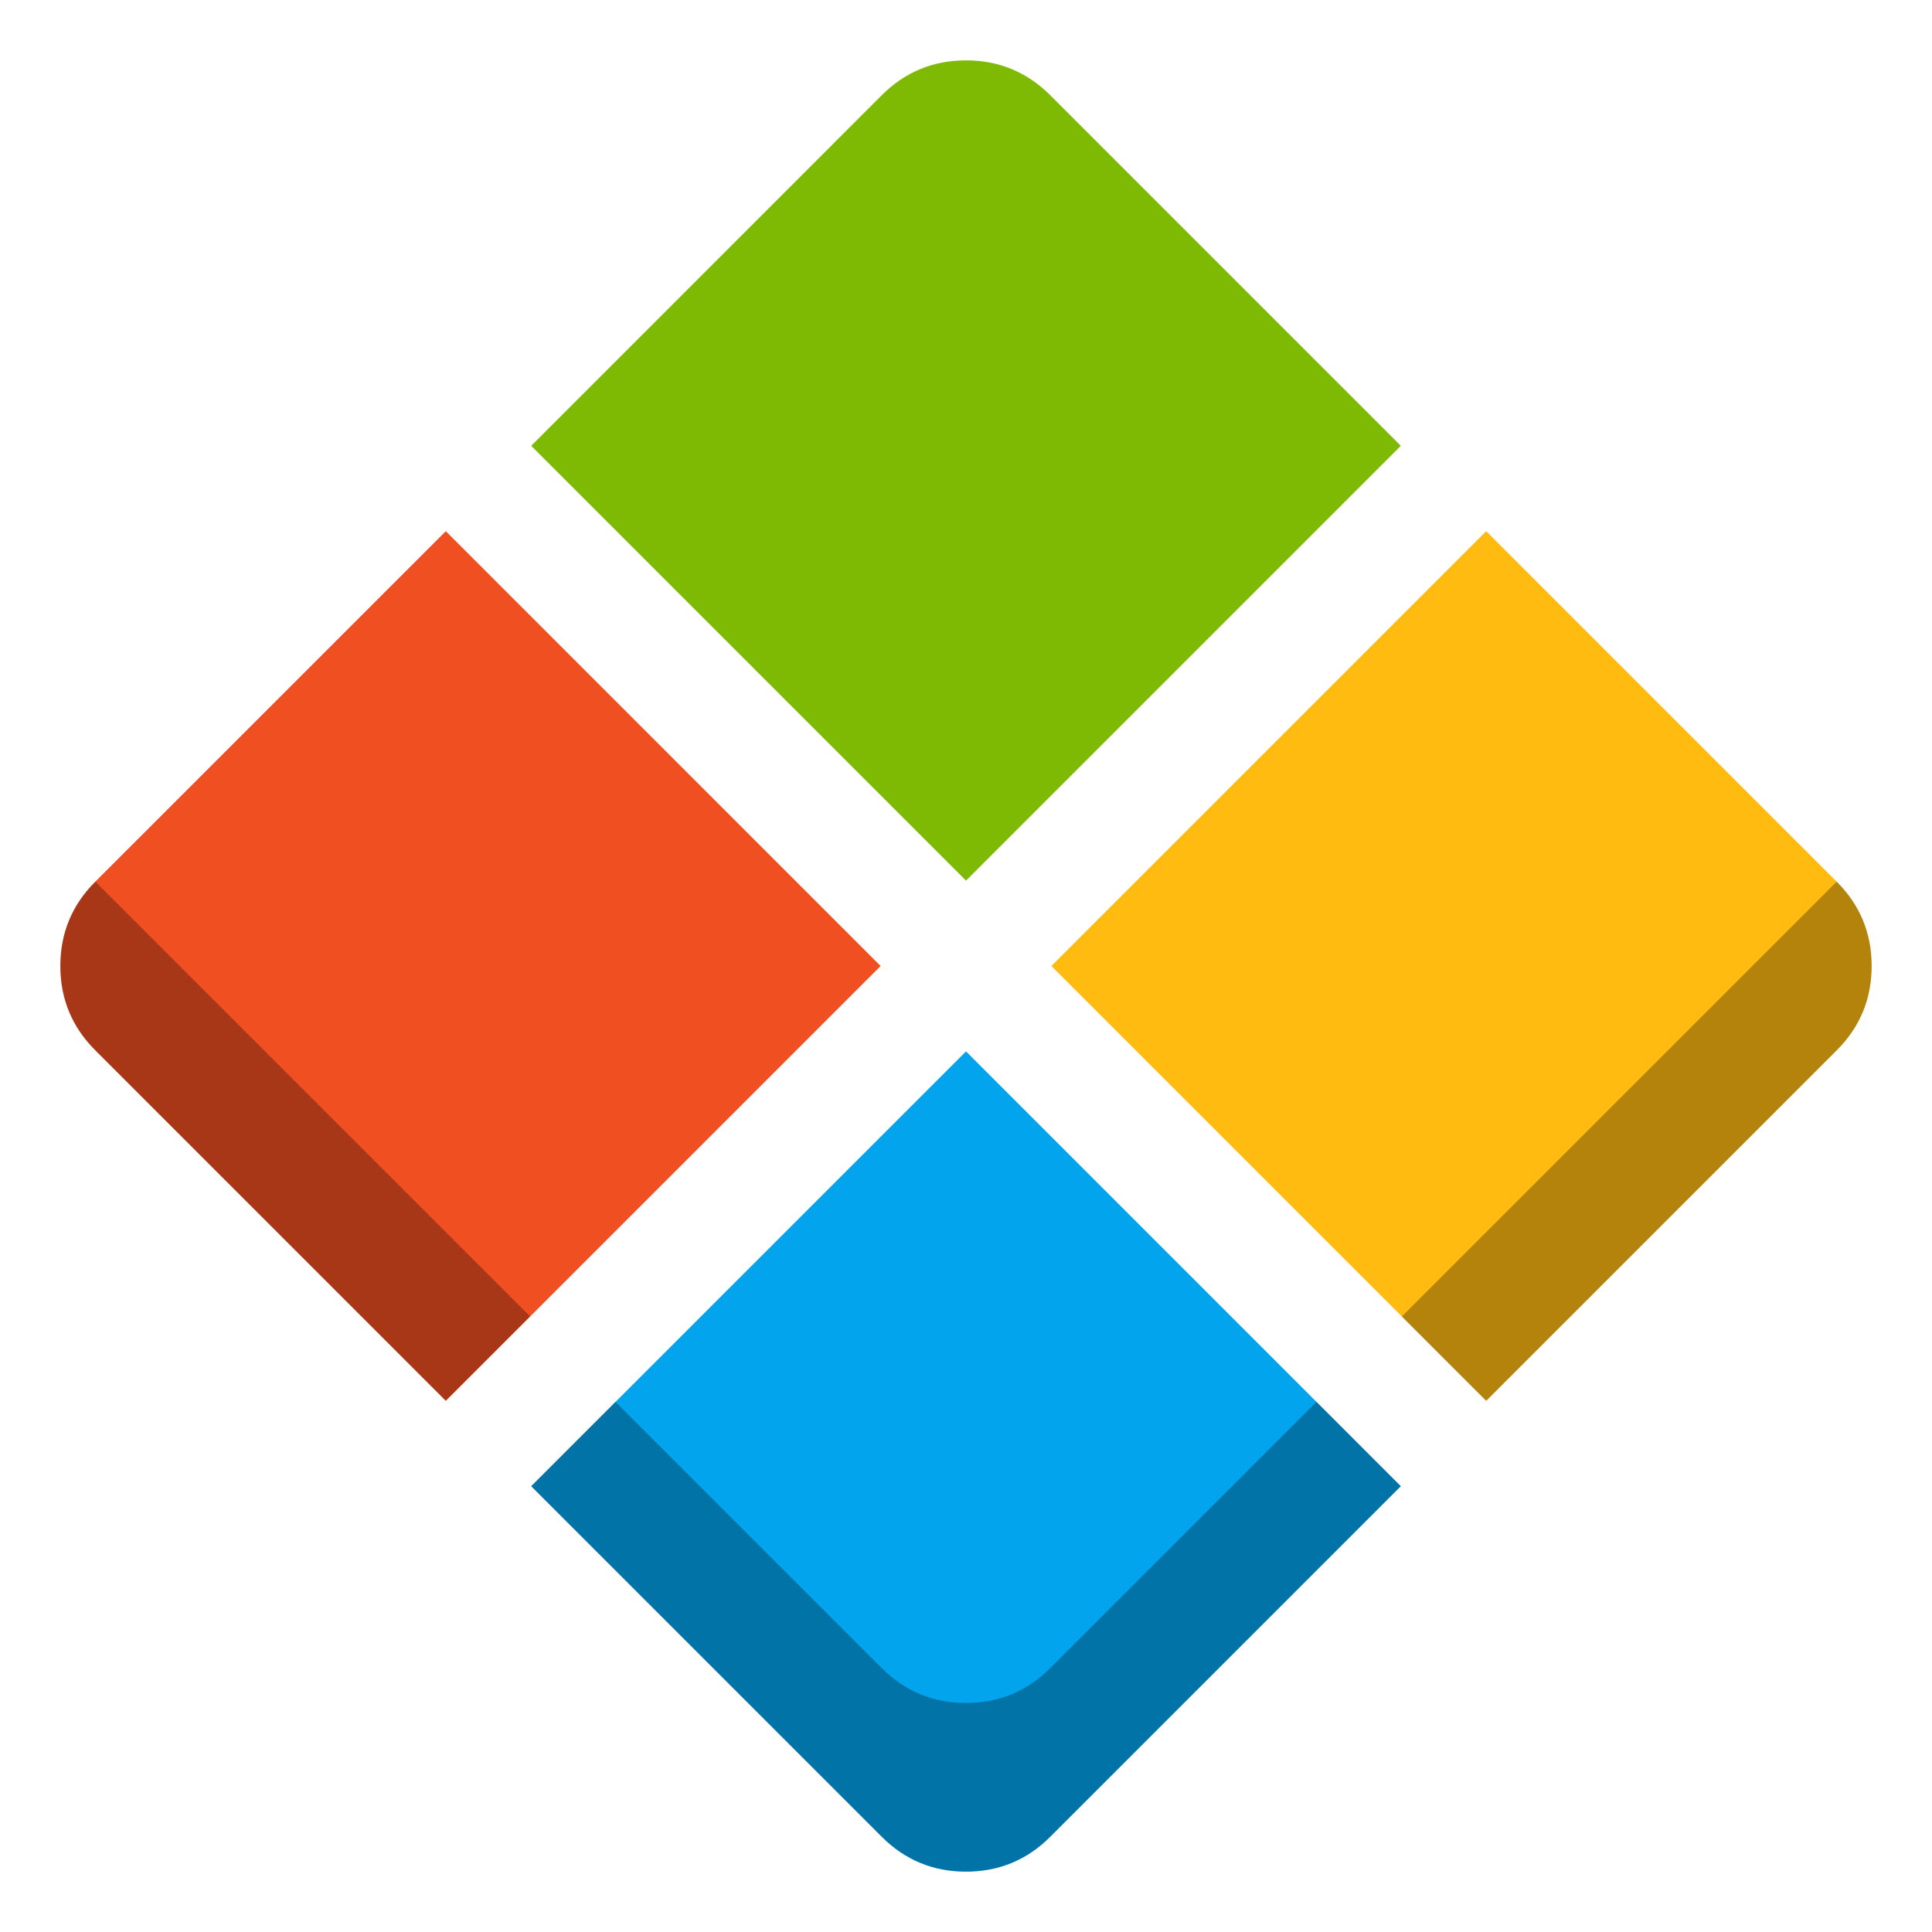
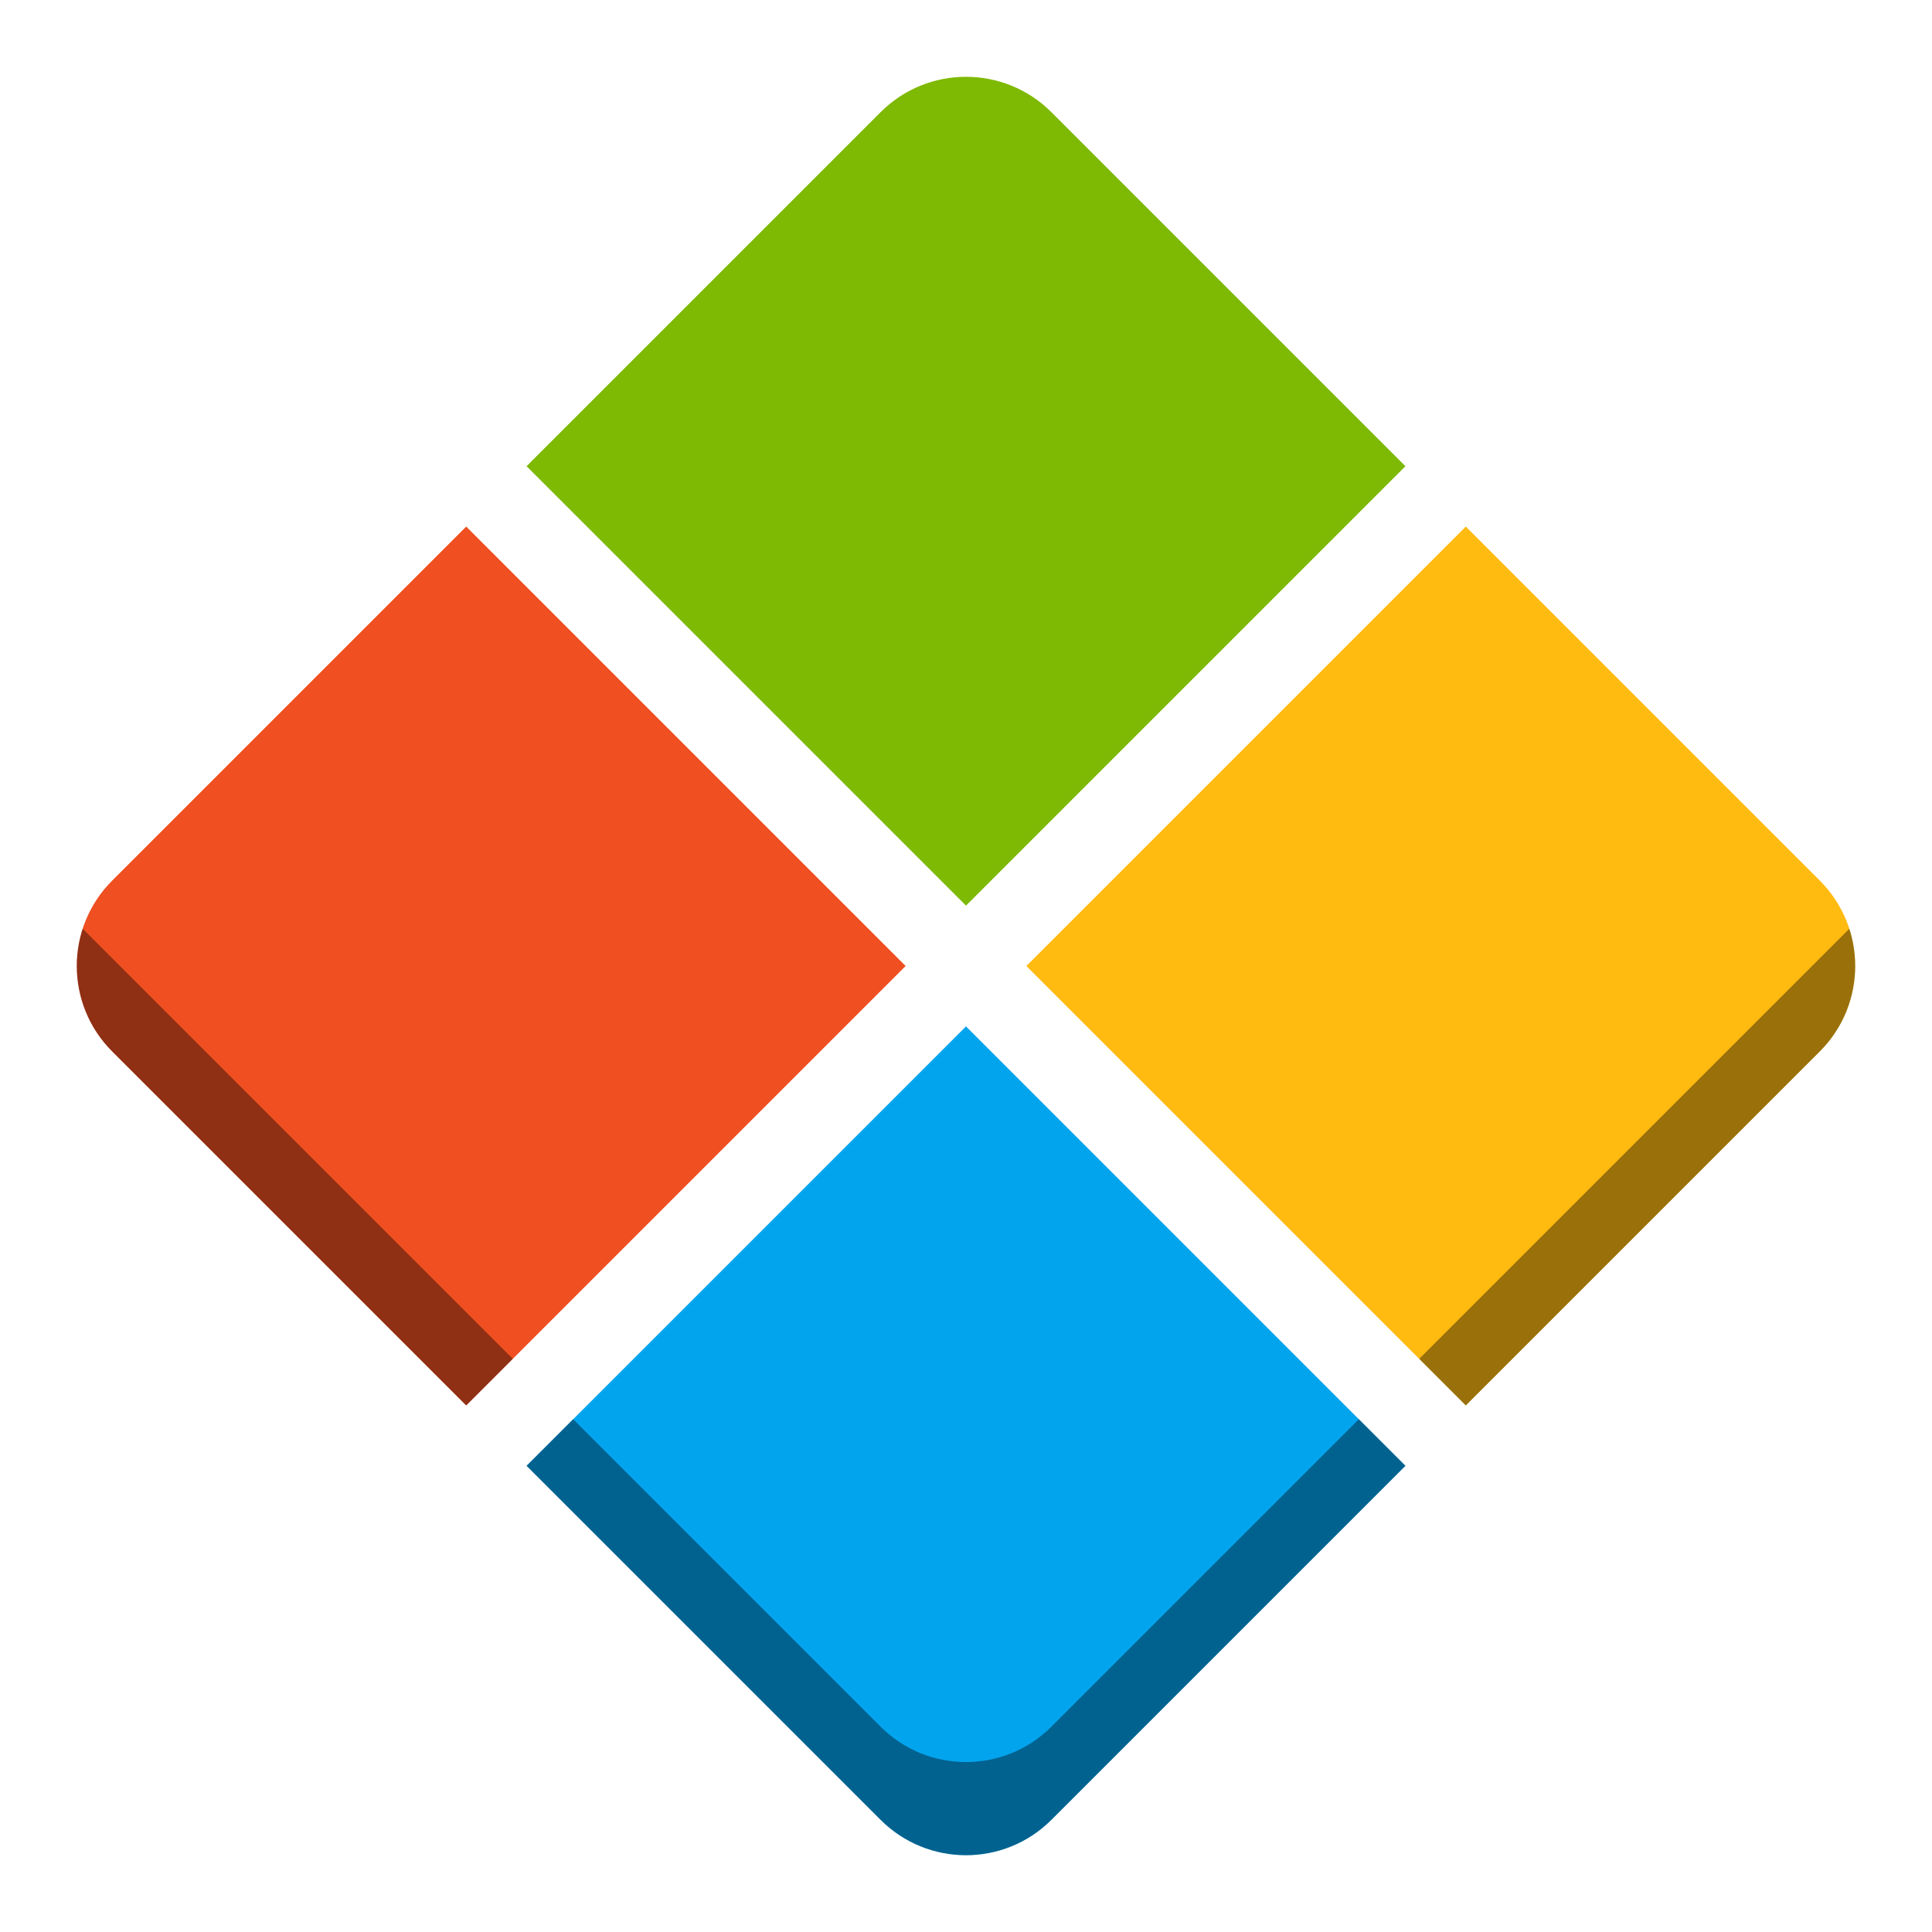
<svg xmlns="http://www.w3.org/2000/svg" width="128" height="128" viewBox="0 0 128 128">
-   <path d="M28.808 0L0 28.808L23.222 52.03C24.765 53.572 26.626 54.343 28.808 54.343C30.989 54.343 32.85 53.572 34.393 52.03L57.615 28.808L28.808 0L28.808 0Z" fill="#03A4EE" transform="translate(35.193 69.657)" />
-   <path d="M52.03 34.393L28.808 57.615L0 28.807L28.807 0L52.03 23.222C53.572 24.765 54.343 26.627 54.343 28.808C54.343 30.989 53.572 32.85 52.03 34.393L52.03 34.393Z" fill="#FFBB10" transform="translate(69.657 35.193)" />
-   <path d="M2.313 23.222L25.536 0L54.343 28.808L25.536 57.615L2.313 34.392C0.771 32.85 0 30.988 0 28.807C0 26.626 0.771 24.765 2.313 23.222L2.313 23.222Z" fill="#EF4F21" transform="translate(4 35.192)" />
-   <path d="M34.392 2.313L57.615 25.536L28.808 54.343L0 25.536L23.222 2.313C24.765 0.771 26.626 0 28.807 0C30.988 0 32.85 0.771 34.392 2.313L34.392 2.313Z" fill="#7EB903" transform="translate(35.192 4)" />
-   <path d="M31.122 28.806L2.316 0L2.313 0.002C0.771 1.545 0 3.406 0 5.587C0 7.769 0.771 9.63 2.313 11.172L25.534 34.394L31.122 28.806L31.122 28.806ZM94.463 34.397L117.687 11.173C119.229 9.63 120 7.769 120 5.588C120 3.407 119.229 1.545 117.687 0.002L117.684 0L88.875 28.809L94.463 34.397L94.463 34.397ZM83.219 34.466L65.585 52.099C64.043 53.642 62.181 54.413 60 54.413C57.819 54.413 55.957 53.642 54.415 52.099L36.778 34.463L31.191 40.05L54.415 63.274C55.957 64.817 57.819 65.588 60 65.588C62.181 65.588 64.043 64.817 65.585 63.274L88.806 40.054L83.219 34.466L83.219 34.466Z" fill="#000000" opacity="0.3" transform="translate(4 58.412)" />
+   <defs>
+     <clipPath id="rhombus">
+       <rect width="88" height="88" rx="8" x="20" y="20" transform="rotate(45 64 64)" />
+     </clipPath>
+     <clipPath id="windows">
+       <path d="M64 68L4 128L124 128ZM68 64L128 4L128 124ZM0 4L60 64L0 124Z" />
+     </clipPath>
+   </defs>
+   <g clip-path="url(#rhombus)">
+     <path d="M64 68L4 128L124 128Z" fill="#03A4EE" />
+     <path d="M68 64L128 4L128 124Z" fill="#FFBB10" />
+     <path d="M0 4L60 64L0 124Z" fill="#EF4F21" />
+     <path d="M4 0L124 0L64 60Z" fill="#7EB903" />
+     <g clip-path="url(#windows)">
+       <rect width="100" height="100" rx="12" transform="translate(14 5) rotate(45 50 50)" fill="none" stroke="#000000" stroke-width="8" opacity="0.4" />
+     </g>
+   </g>
</svg>
